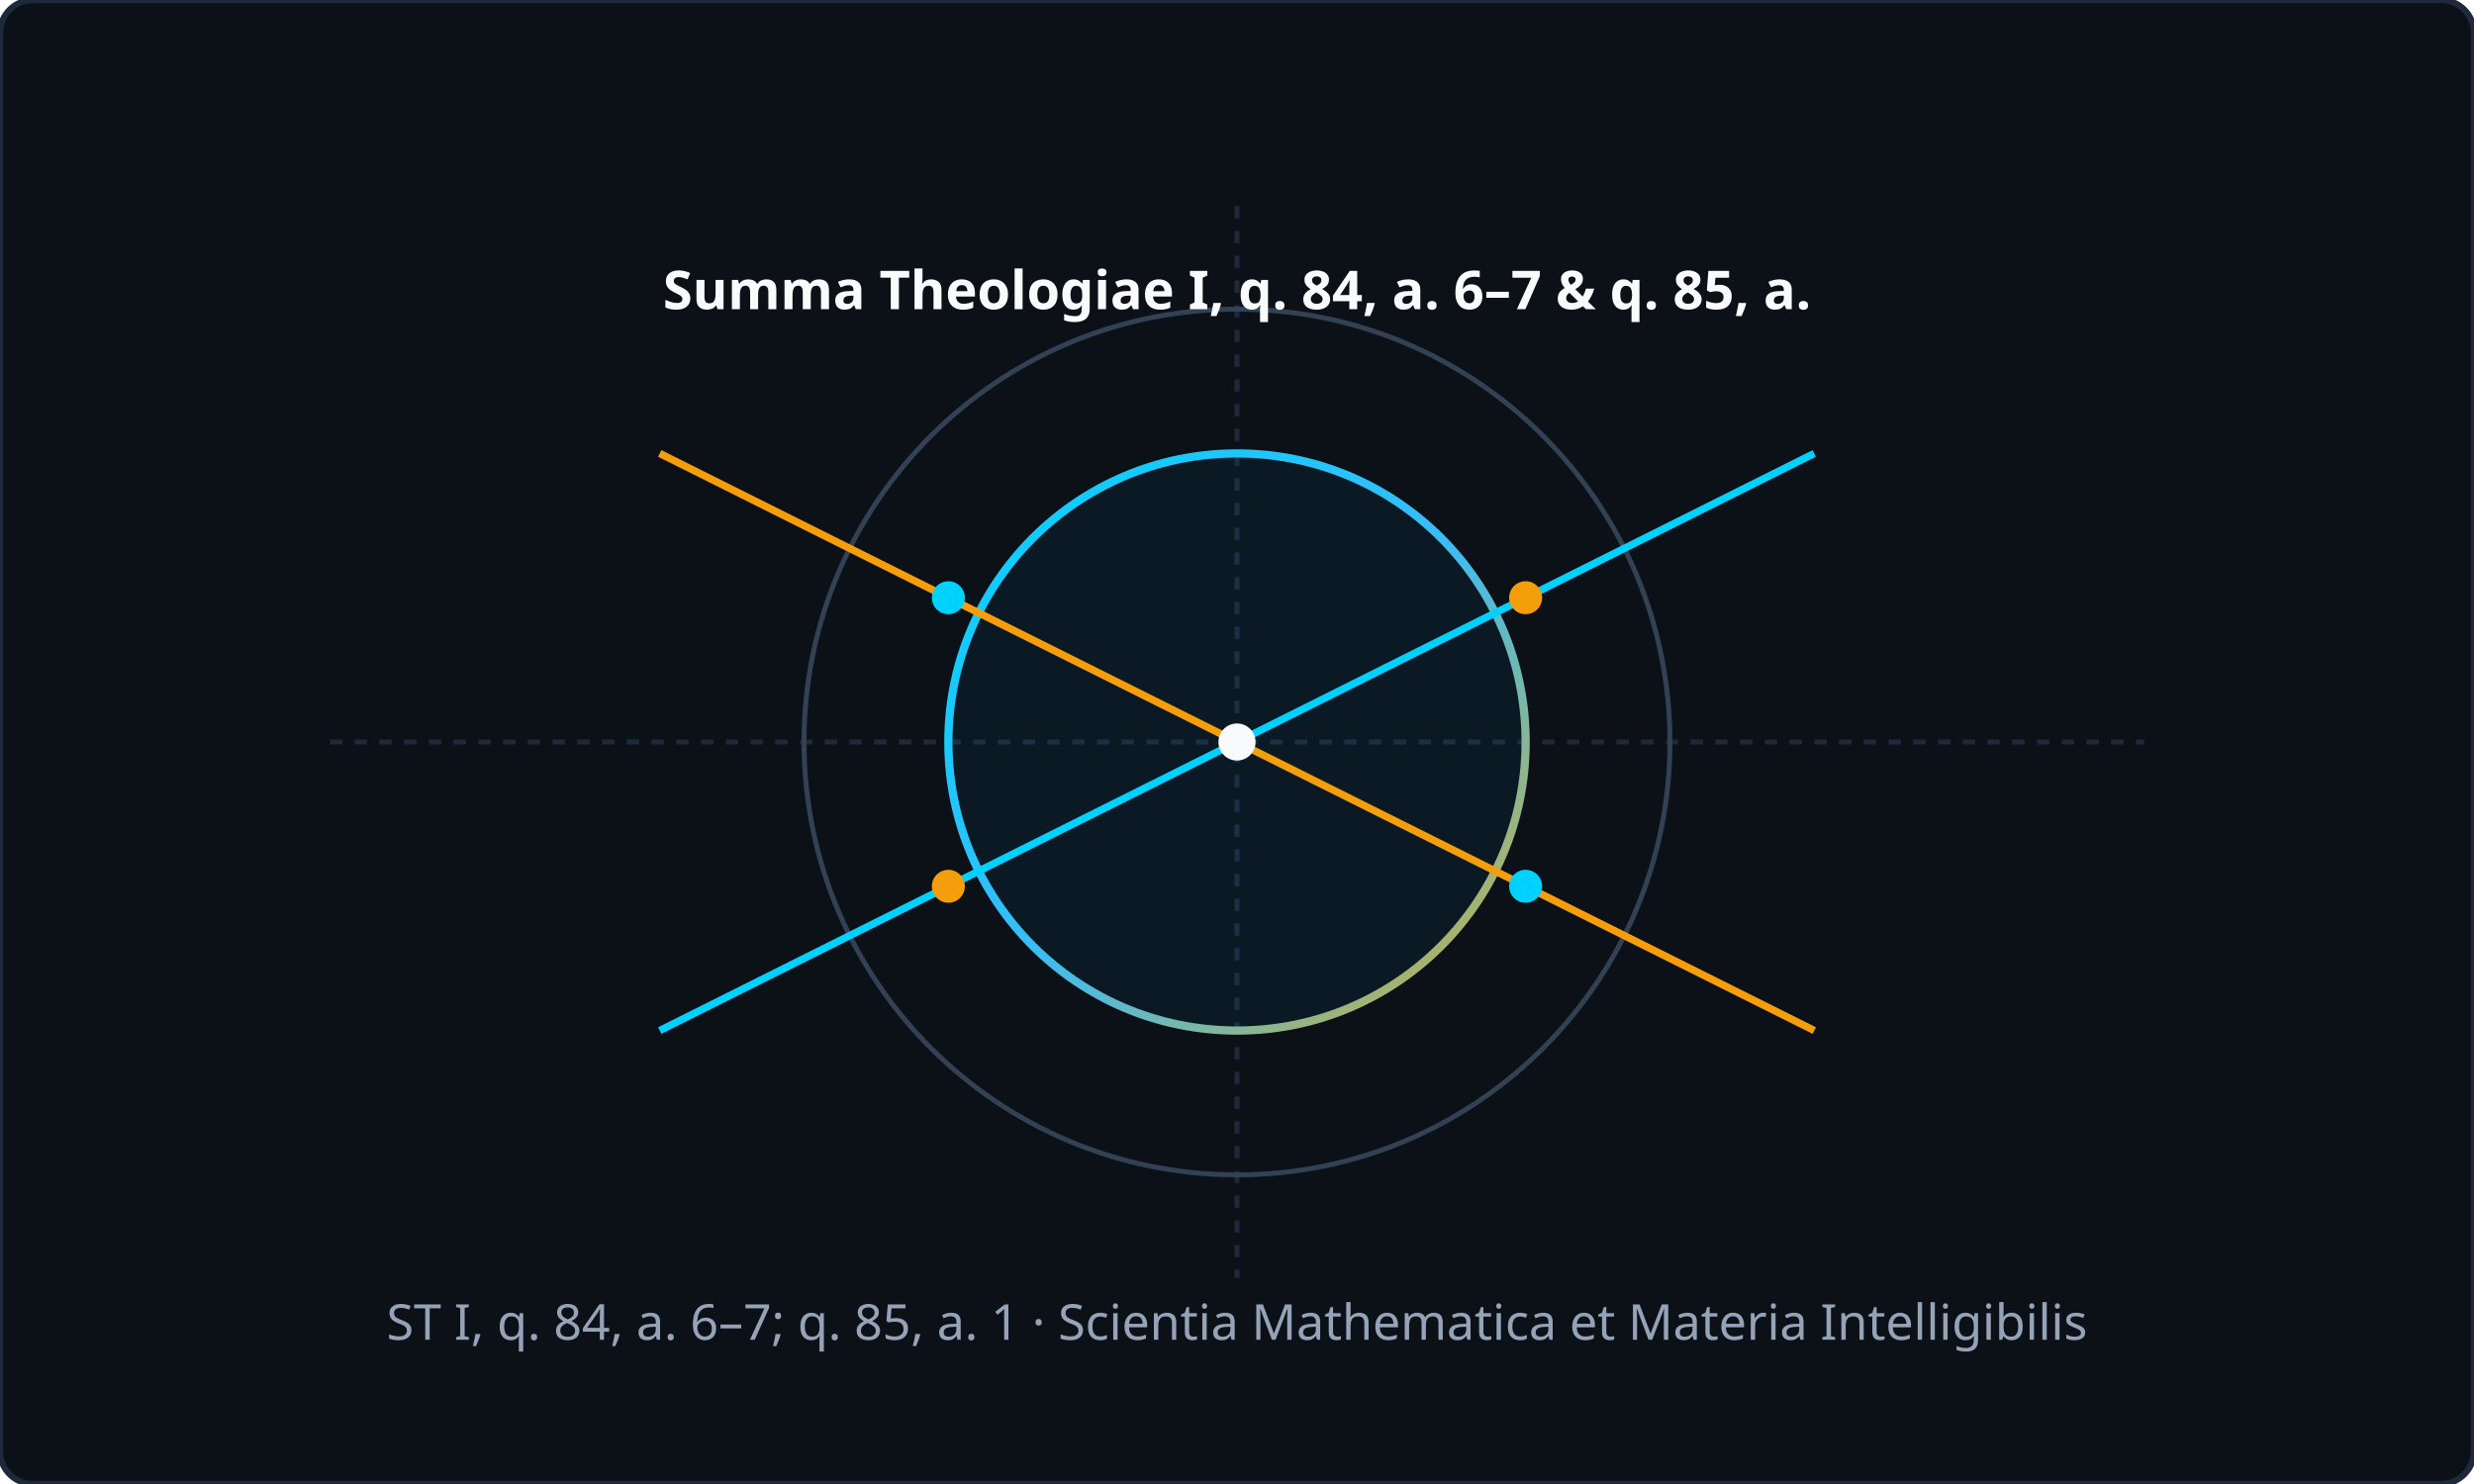
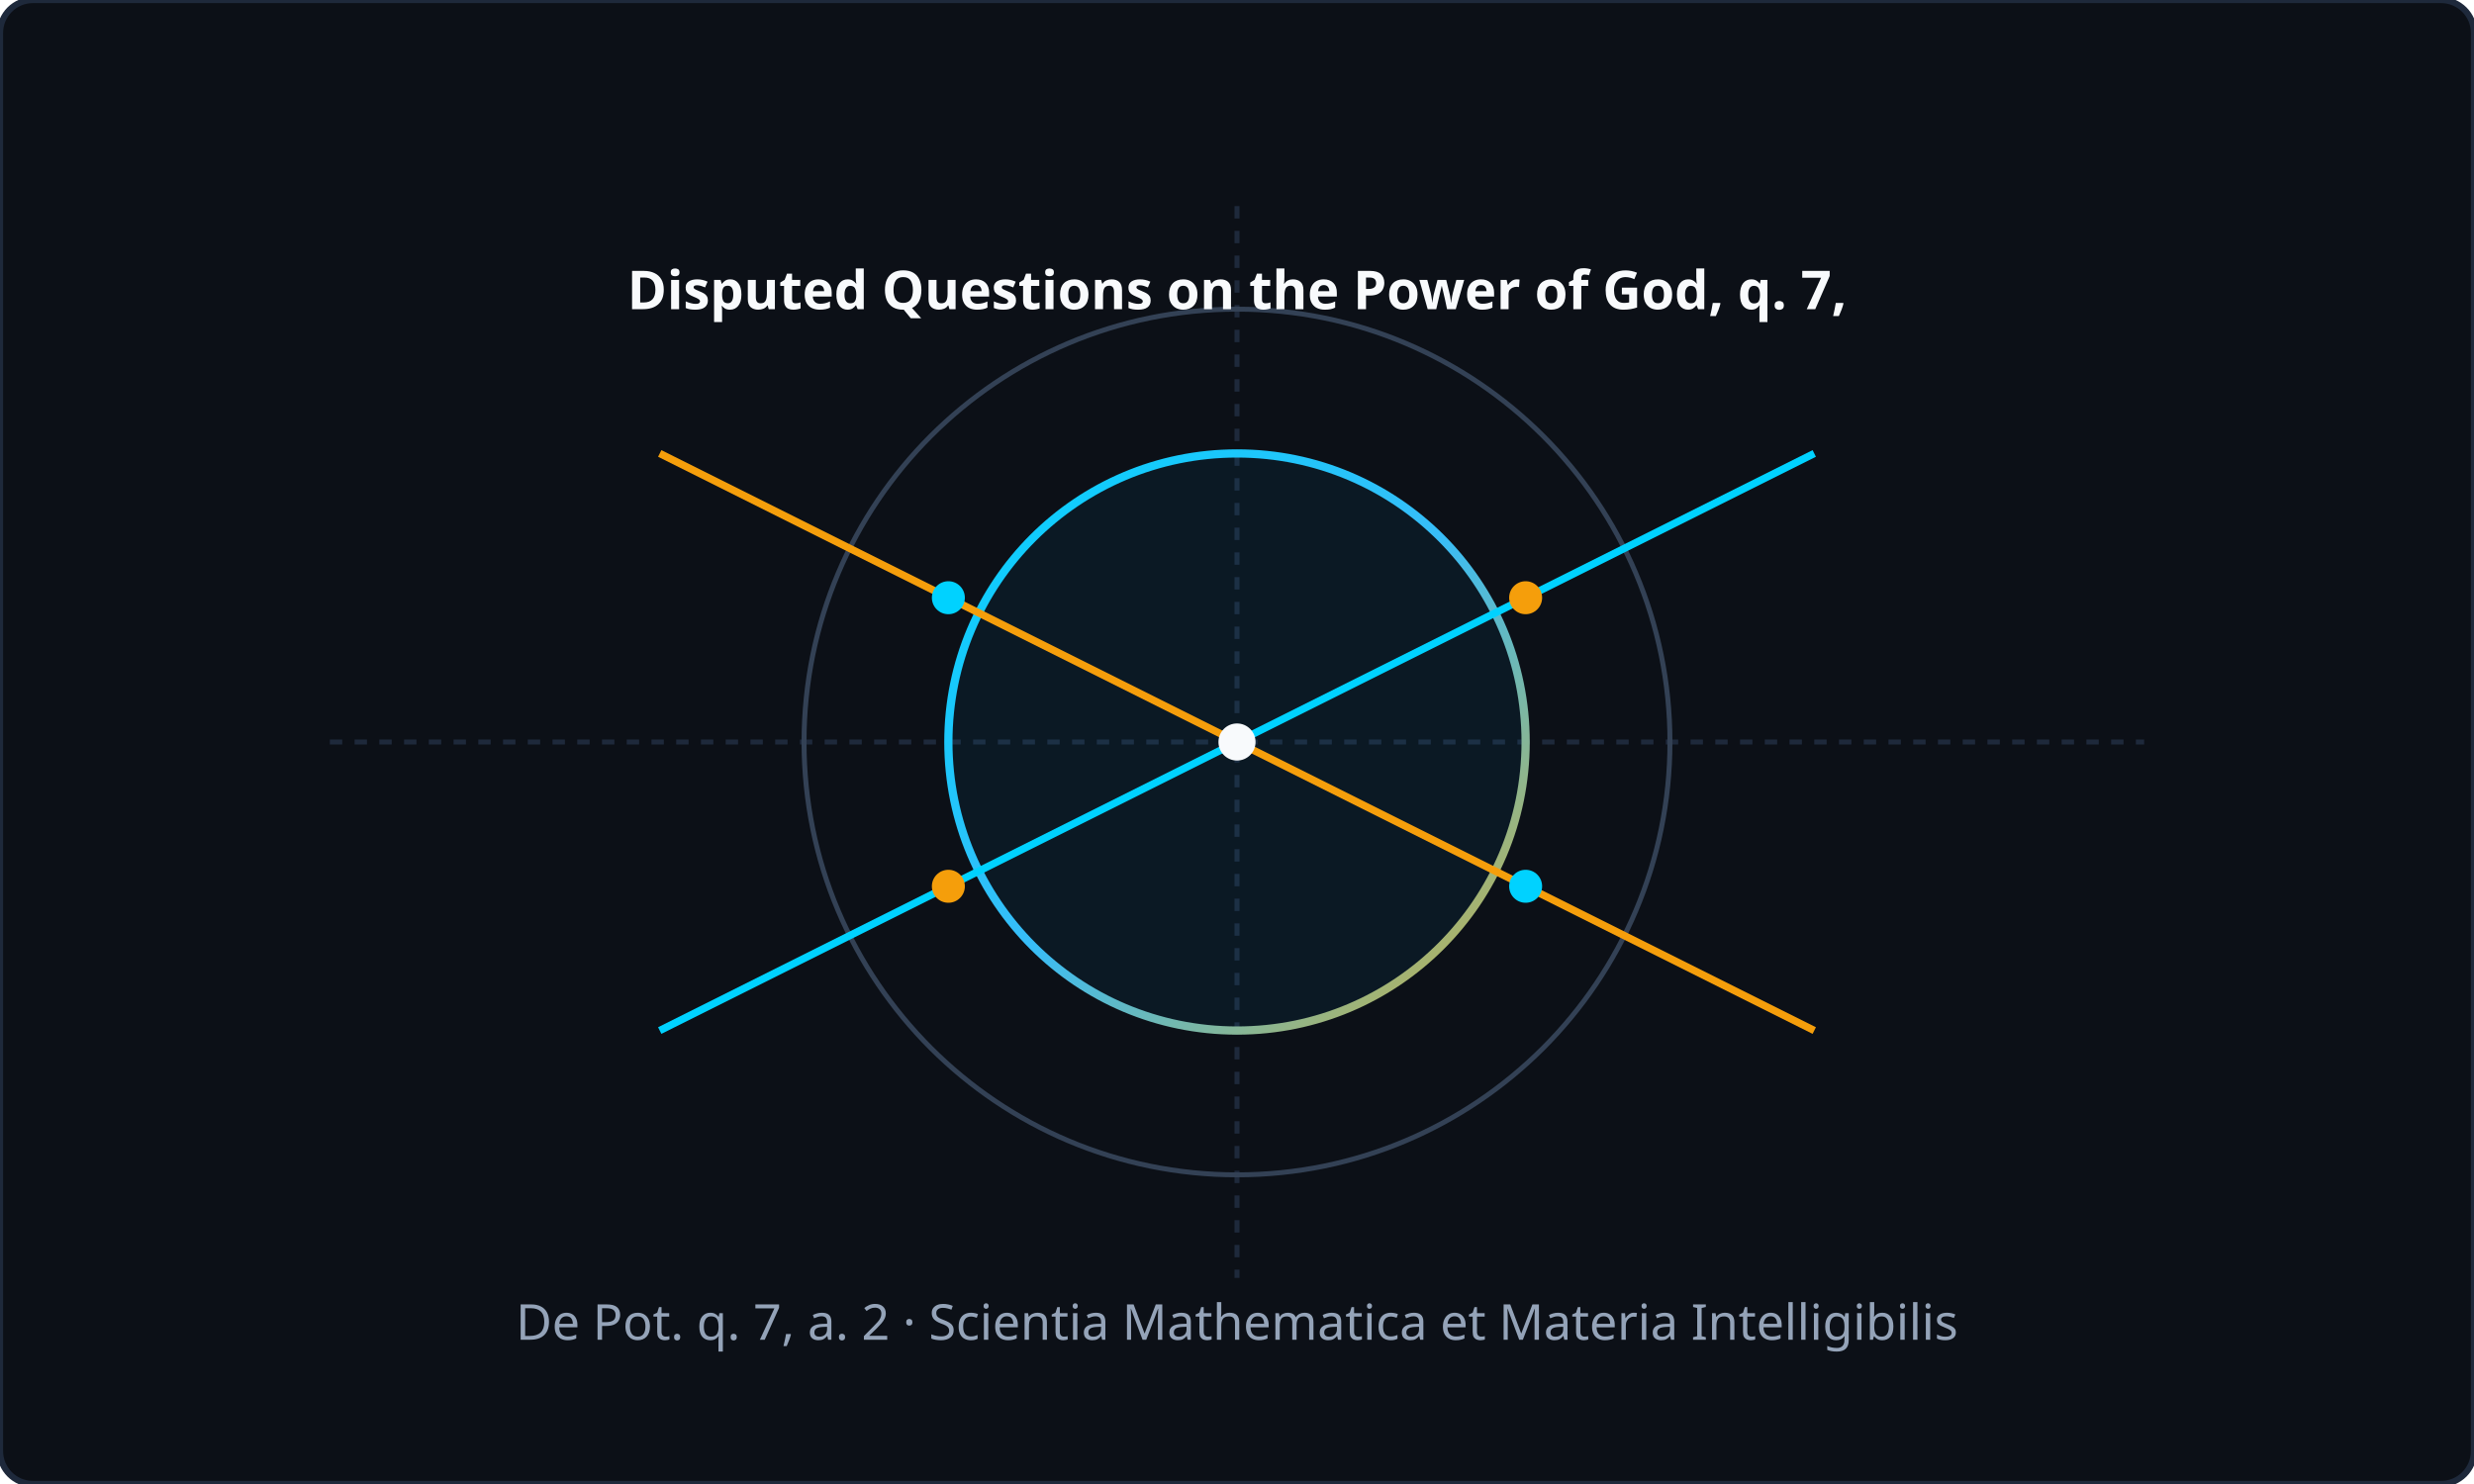
<svg xmlns="http://www.w3.org/2000/svg" viewBox="0 0 600 360" width="100%" height="auto">
  <rect width="600" height="360" rx="8" fill="#0c1017" stroke="#1e293b" stroke-width="1.5" />
  <defs>
    <linearGradient id="geomGrad" x1="0%" y1="0%" x2="100%" y2="100%">
      <stop offset="0%" stop-color="#00d2ff" />
      <stop offset="50%" stop-color="#38bdf8" />
      <stop offset="100%" stop-color="#d4af37" />
    </linearGradient>
  </defs>
  <line x1="80" y1="180" x2="520" y2="180" stroke="#1e293b" stroke-width="1.2" stroke-dasharray="3,3" />
  <line x1="300" y1="50" x2="300" y2="310" stroke="#1e293b" stroke-width="1.2" stroke-dasharray="3,3" />
  <circle cx="300" cy="180" r="105" fill="none" stroke="#334155" stroke-width="1.2" />
  <circle cx="300" cy="180" r="70" fill="#0284c7" fill-opacity="0.08" stroke="url(#geomGrad)" stroke-width="2" />
  <line x1="160" y1="110" x2="440" y2="250" stroke="#f59e0b" stroke-width="1.8" />
  <line x1="160" y1="250" x2="440" y2="110" stroke="#00d2ff" stroke-width="1.8" />
  <circle cx="300" cy="180" r="4.5" fill="#f8fafc" />
  <circle cx="230" cy="145" r="4" fill="#00d2ff" />
  <circle cx="370" cy="215" r="4" fill="#00d2ff" />
  <circle cx="230" cy="215" r="4" fill="#f59e0b" />
  <circle cx="370" cy="145" r="4" fill="#f59e0b" />
-   <text x="300" y="75" fill="#f8fafc" font-size="13" font-family="system-ui, sans-serif" text-anchor="middle" font-weight="600">Summa Theologiae I, q. 84, a. 6–7 &amp; q. 85, a.</text>
-   <text x="300" y="325" fill="#94a3b8" font-size="12" font-family="system-ui, sans-serif" text-anchor="middle">ST I, q. 84, a. 6–7; q. 85, a. 1 · Scientia Mathematica et Materia Intelligibilis</text>
+   <text x="300" y="75" fill="#f8fafc" font-size="13" font-family="system-ui, sans-serif" text-anchor="middle" font-weight="600">Disputed Questions on the Power of God, q. 7,</text>
+   <text x="300" y="325" fill="#94a3b8" font-size="12" font-family="system-ui, sans-serif" text-anchor="middle">De Pot. q. 7, a. 2 · Scientia Mathematica et Materia Intelligibilis</text>
</svg>
